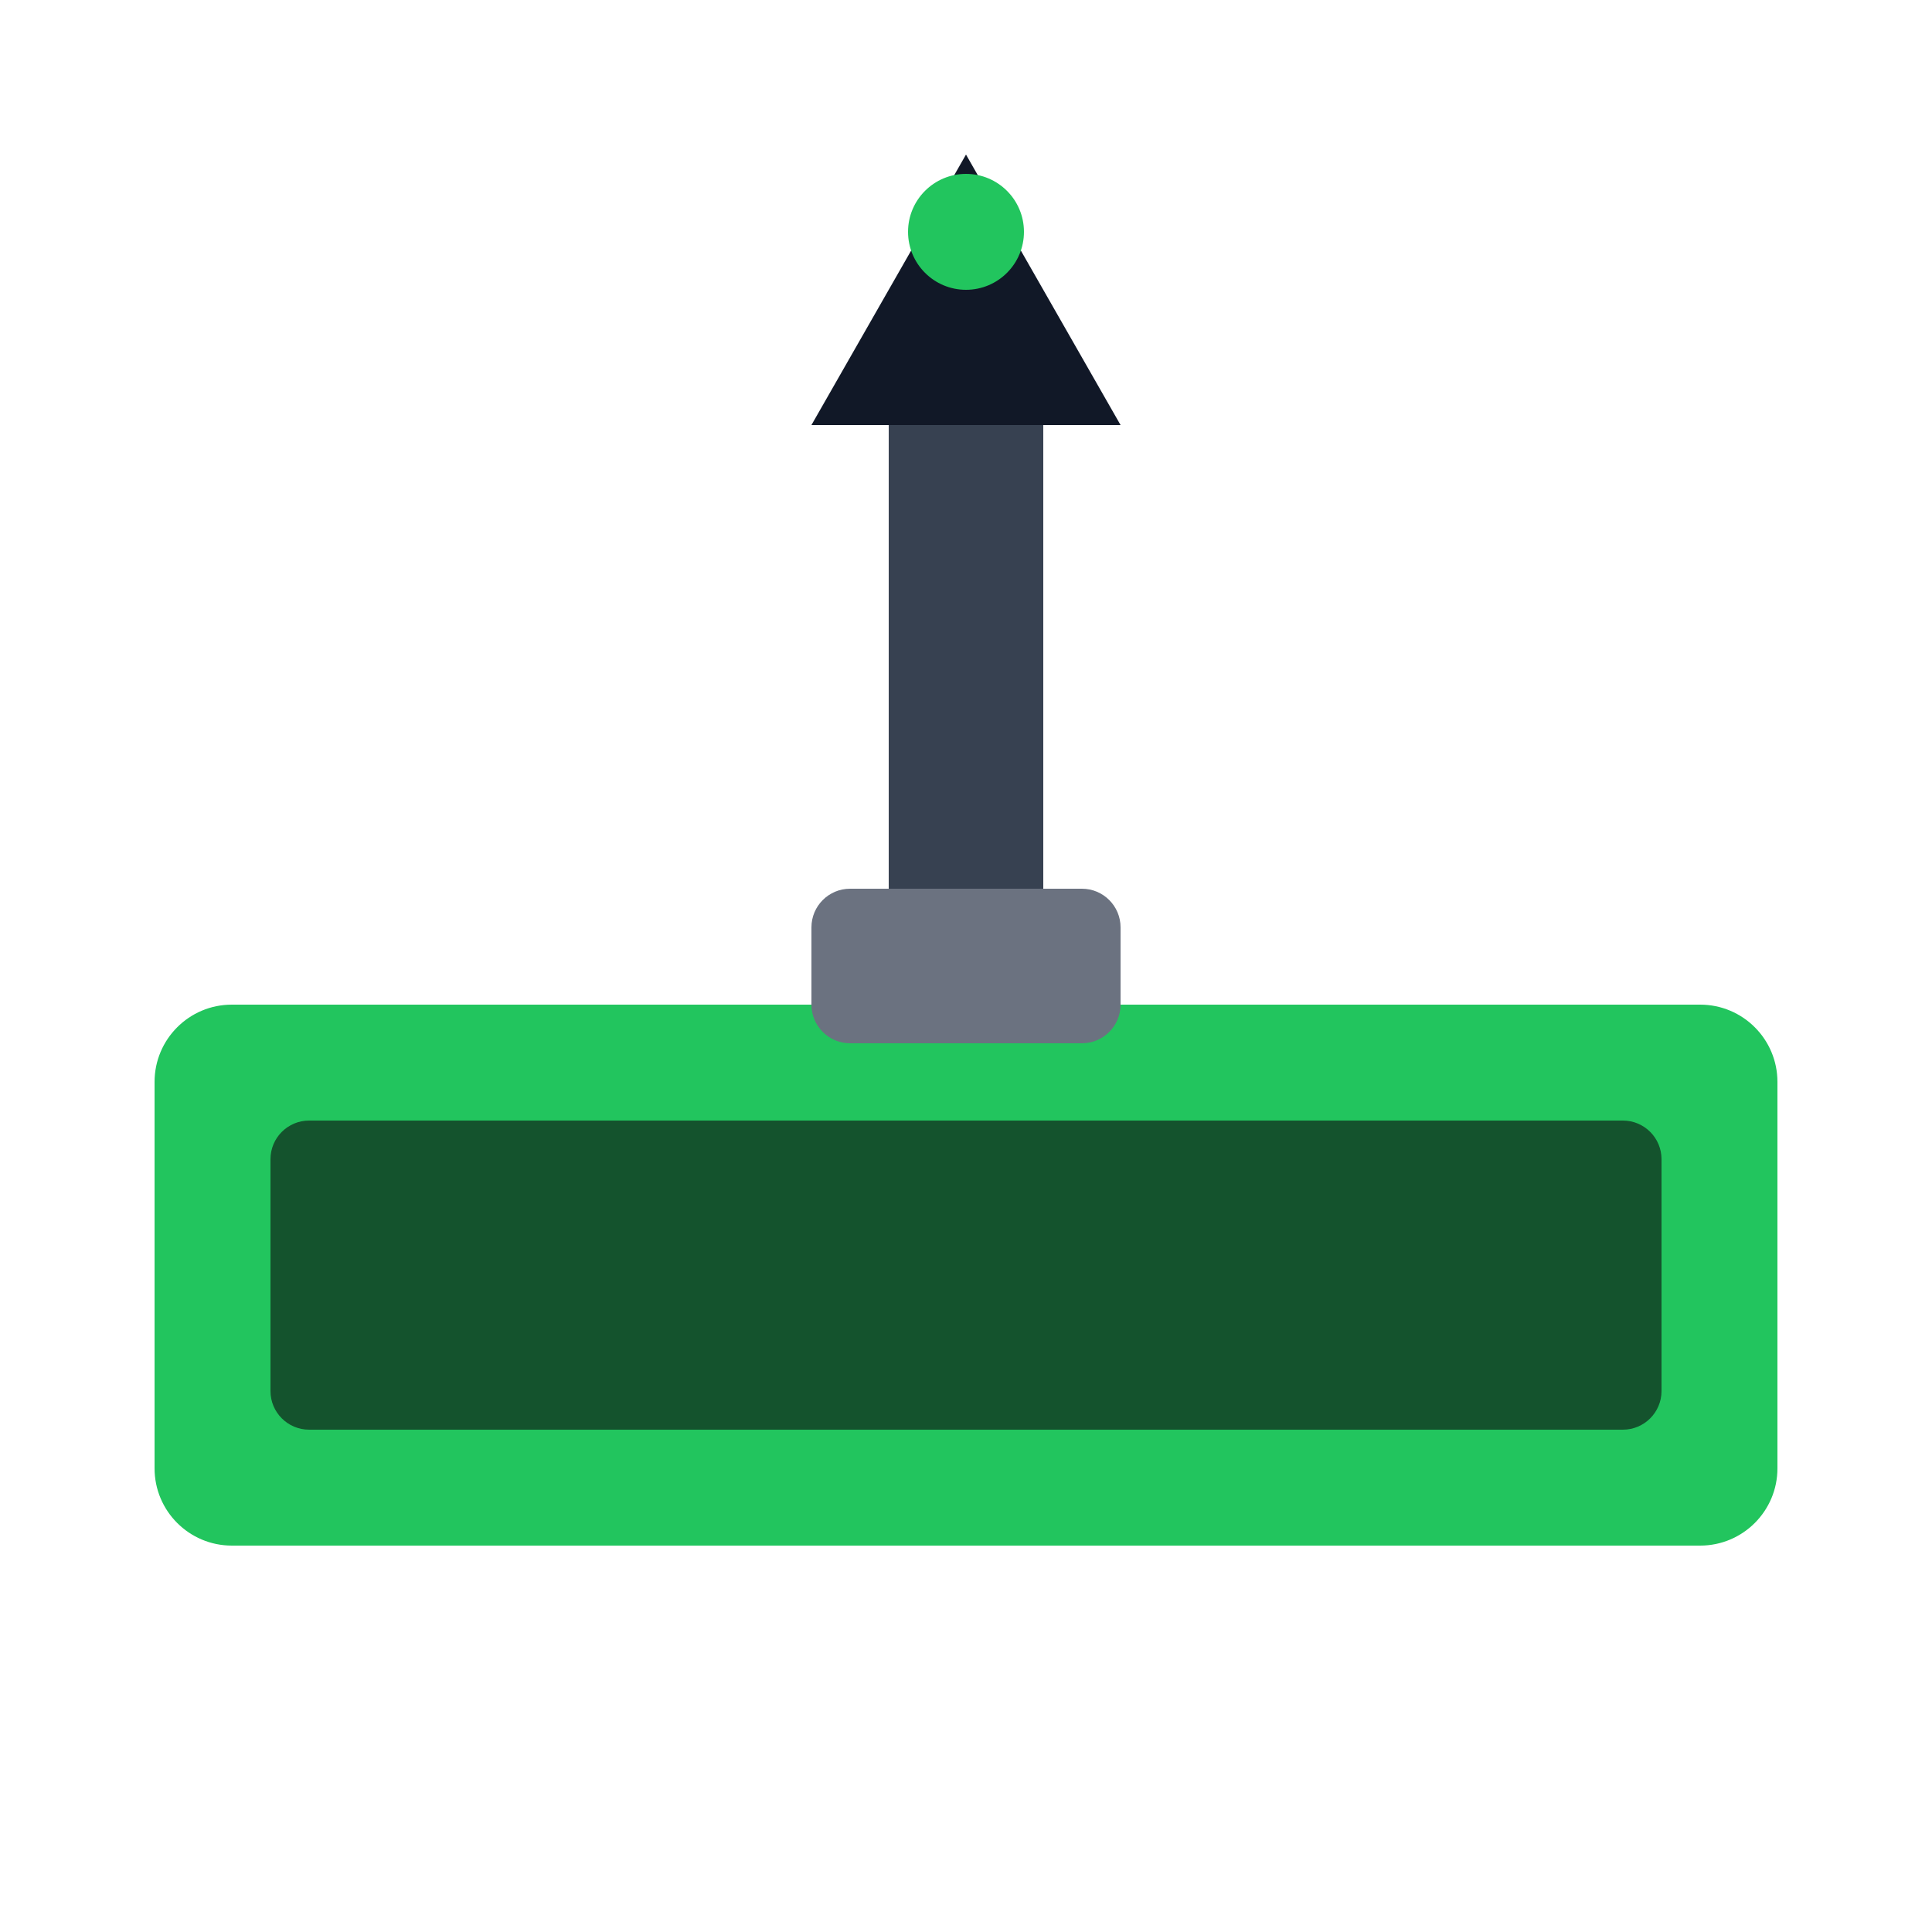
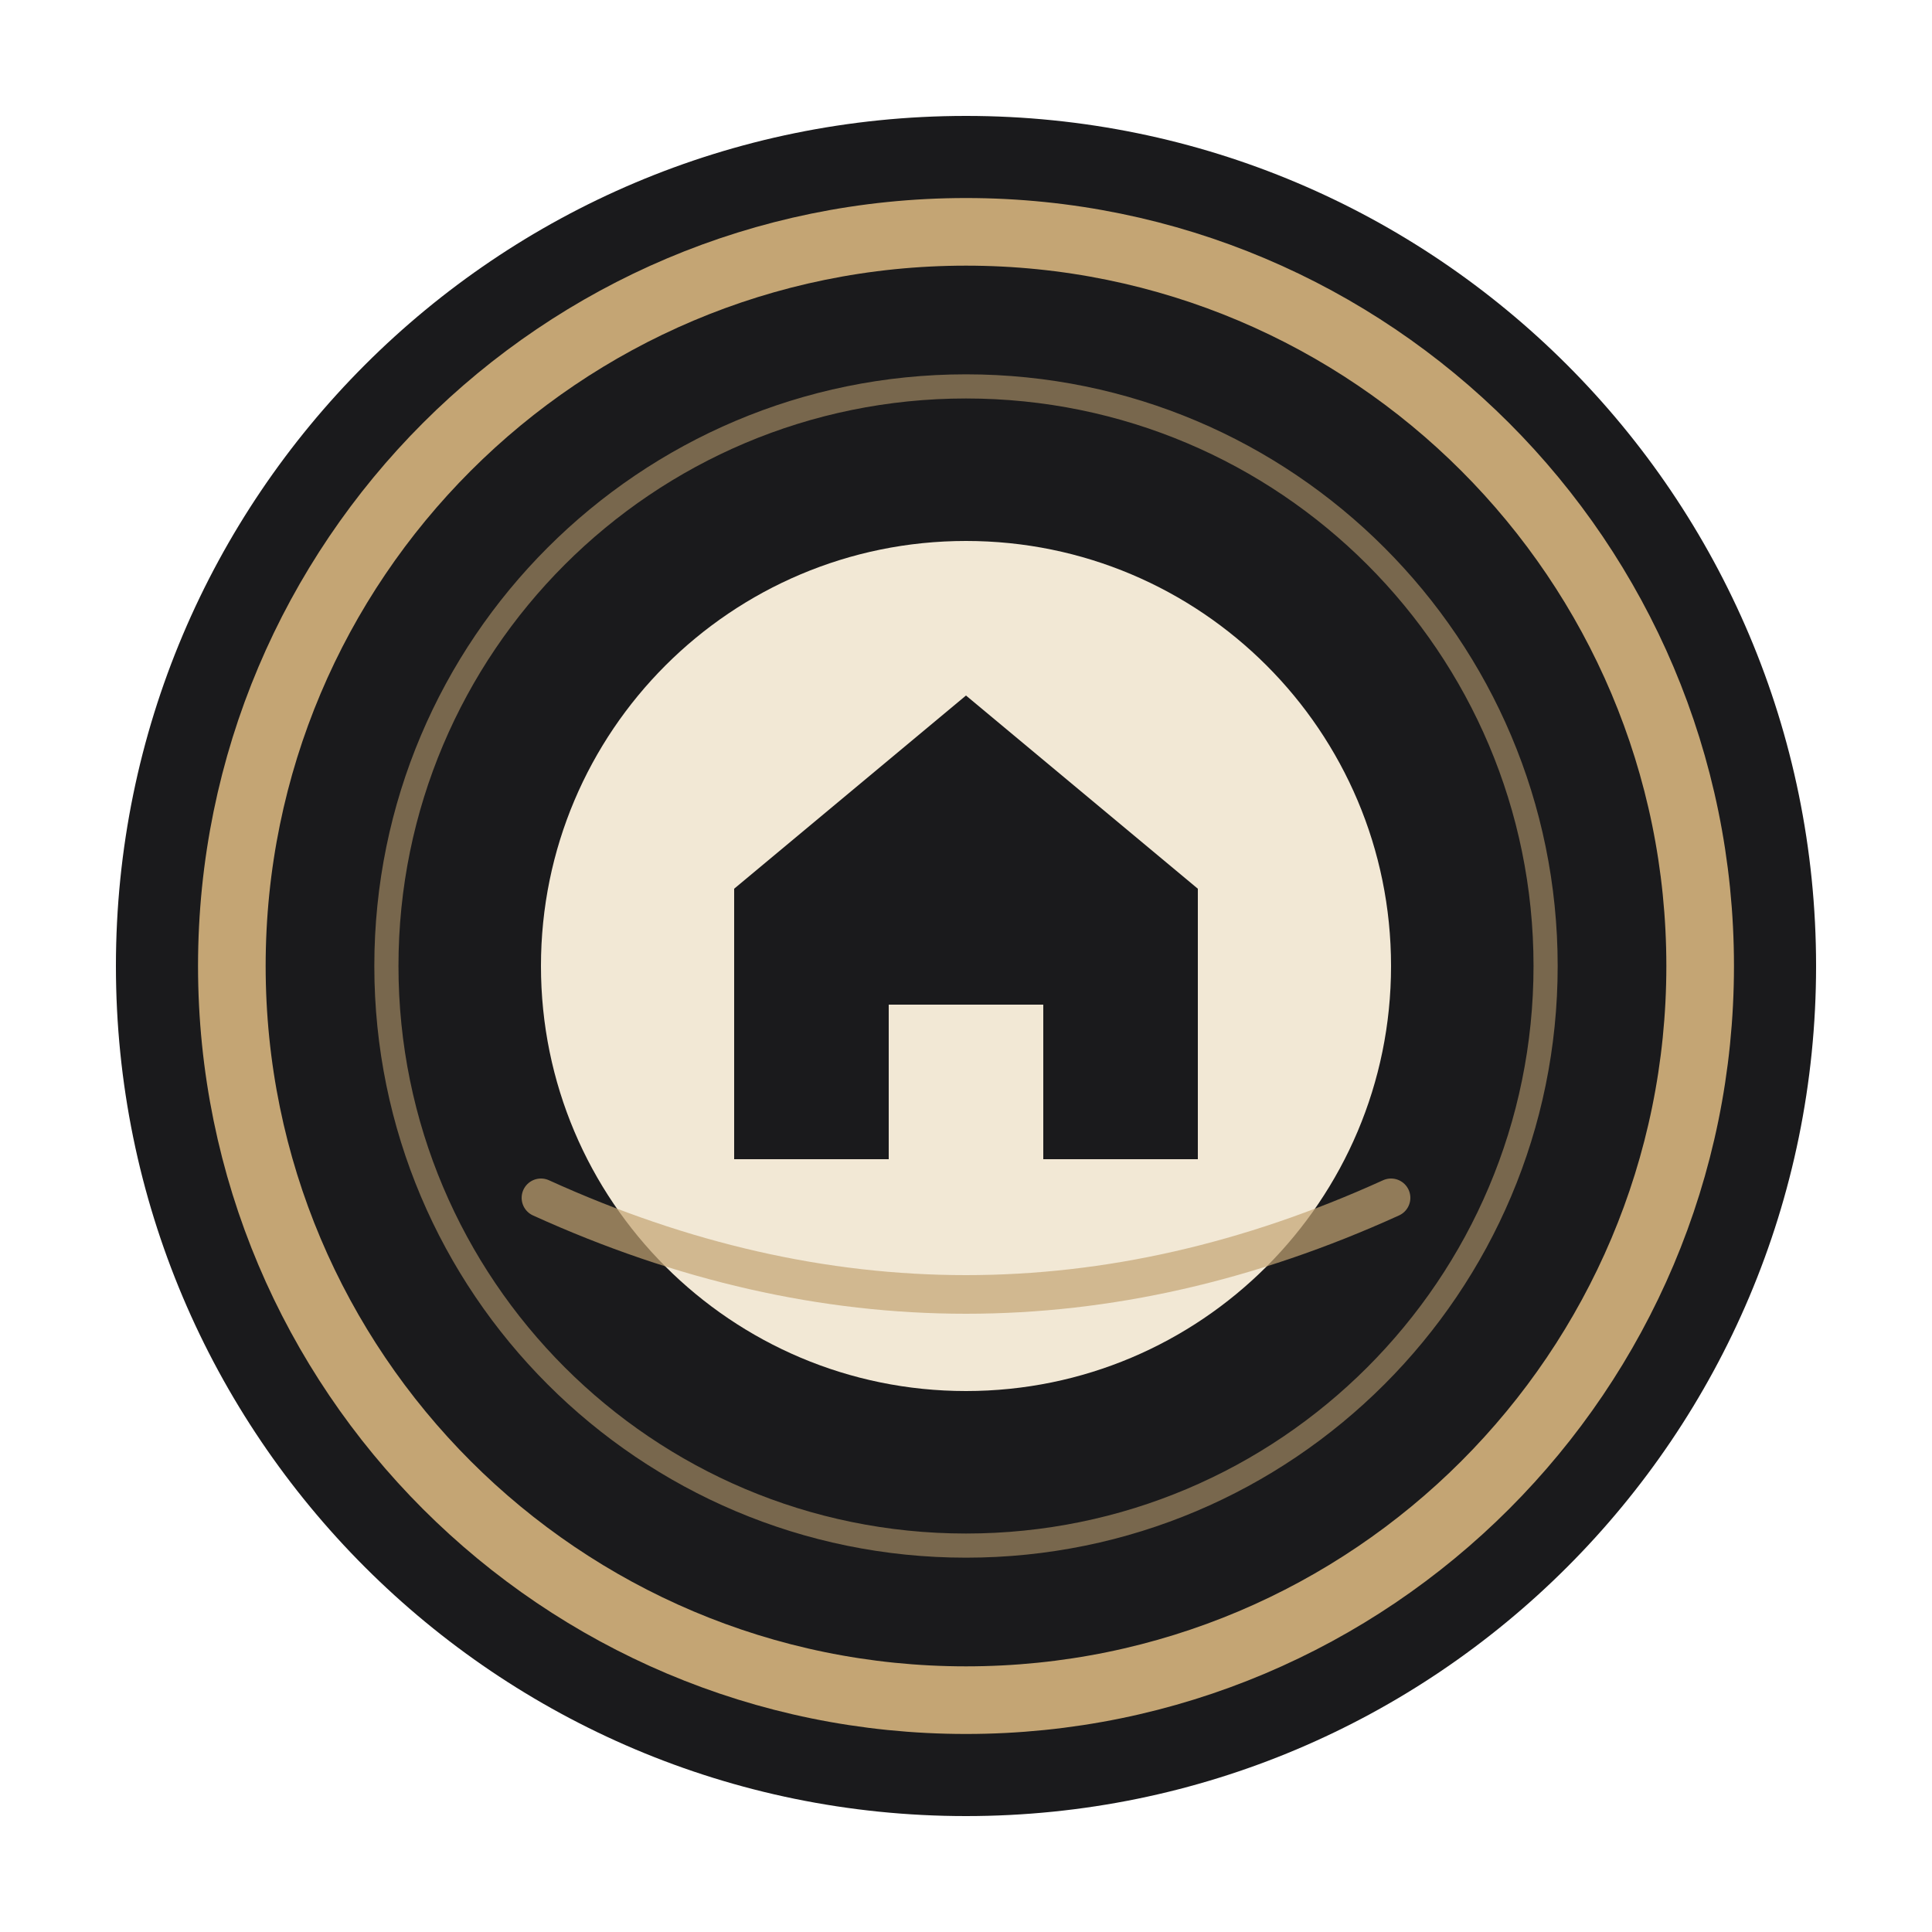
- <svg xmlns="http://www.w3.org/2000/svg" viewBox="0 0 100 100" role="img" aria-label="NC 3D Print">
-   <rect x="8" y="52" width="84" height="28" rx="4" fill="#22c55e" />
-   <rect x="14" y="58" width="72" height="16" rx="2" fill="#14532d" />
-   <rect x="46" y="18" width="8" height="34" rx="2" fill="#374151" />
-   <path fill="#111827" d="M50 8 L58 22 H42 Z" />
-   <circle cx="50" cy="12" r="3" fill="#22c55e" />
-   <rect x="42" y="46" width="16" height="8" rx="2" fill="#6b7280" />
+ <svg xmlns="http://www.w3.org/2000/svg" viewBox="0 0 100 100" role="img" aria-label="NC Roomba">
+   <circle cx="50" cy="50" r="44" fill="#1a1a1c" />
+   <circle cx="50" cy="50" r="38" fill="none" stroke="#C4A574" stroke-width="3.5" />
+   <circle cx="50" cy="50" r="30" fill="none" stroke="#C4A574" stroke-width="1.25" stroke-opacity="0.55" />
+   <circle cx="50" cy="50" r="22" fill="#F2E8D5" />
+   <path fill="#1a1a1c" d="M50 36 L62 46 V60 H54 V52 H46 V60 H38 V46 Z" />
+   <path d="M28 62 Q50 72 72 62" fill="none" stroke="#C4A574" stroke-width="2" stroke-linecap="round" stroke-opacity="0.7" />
</svg>
